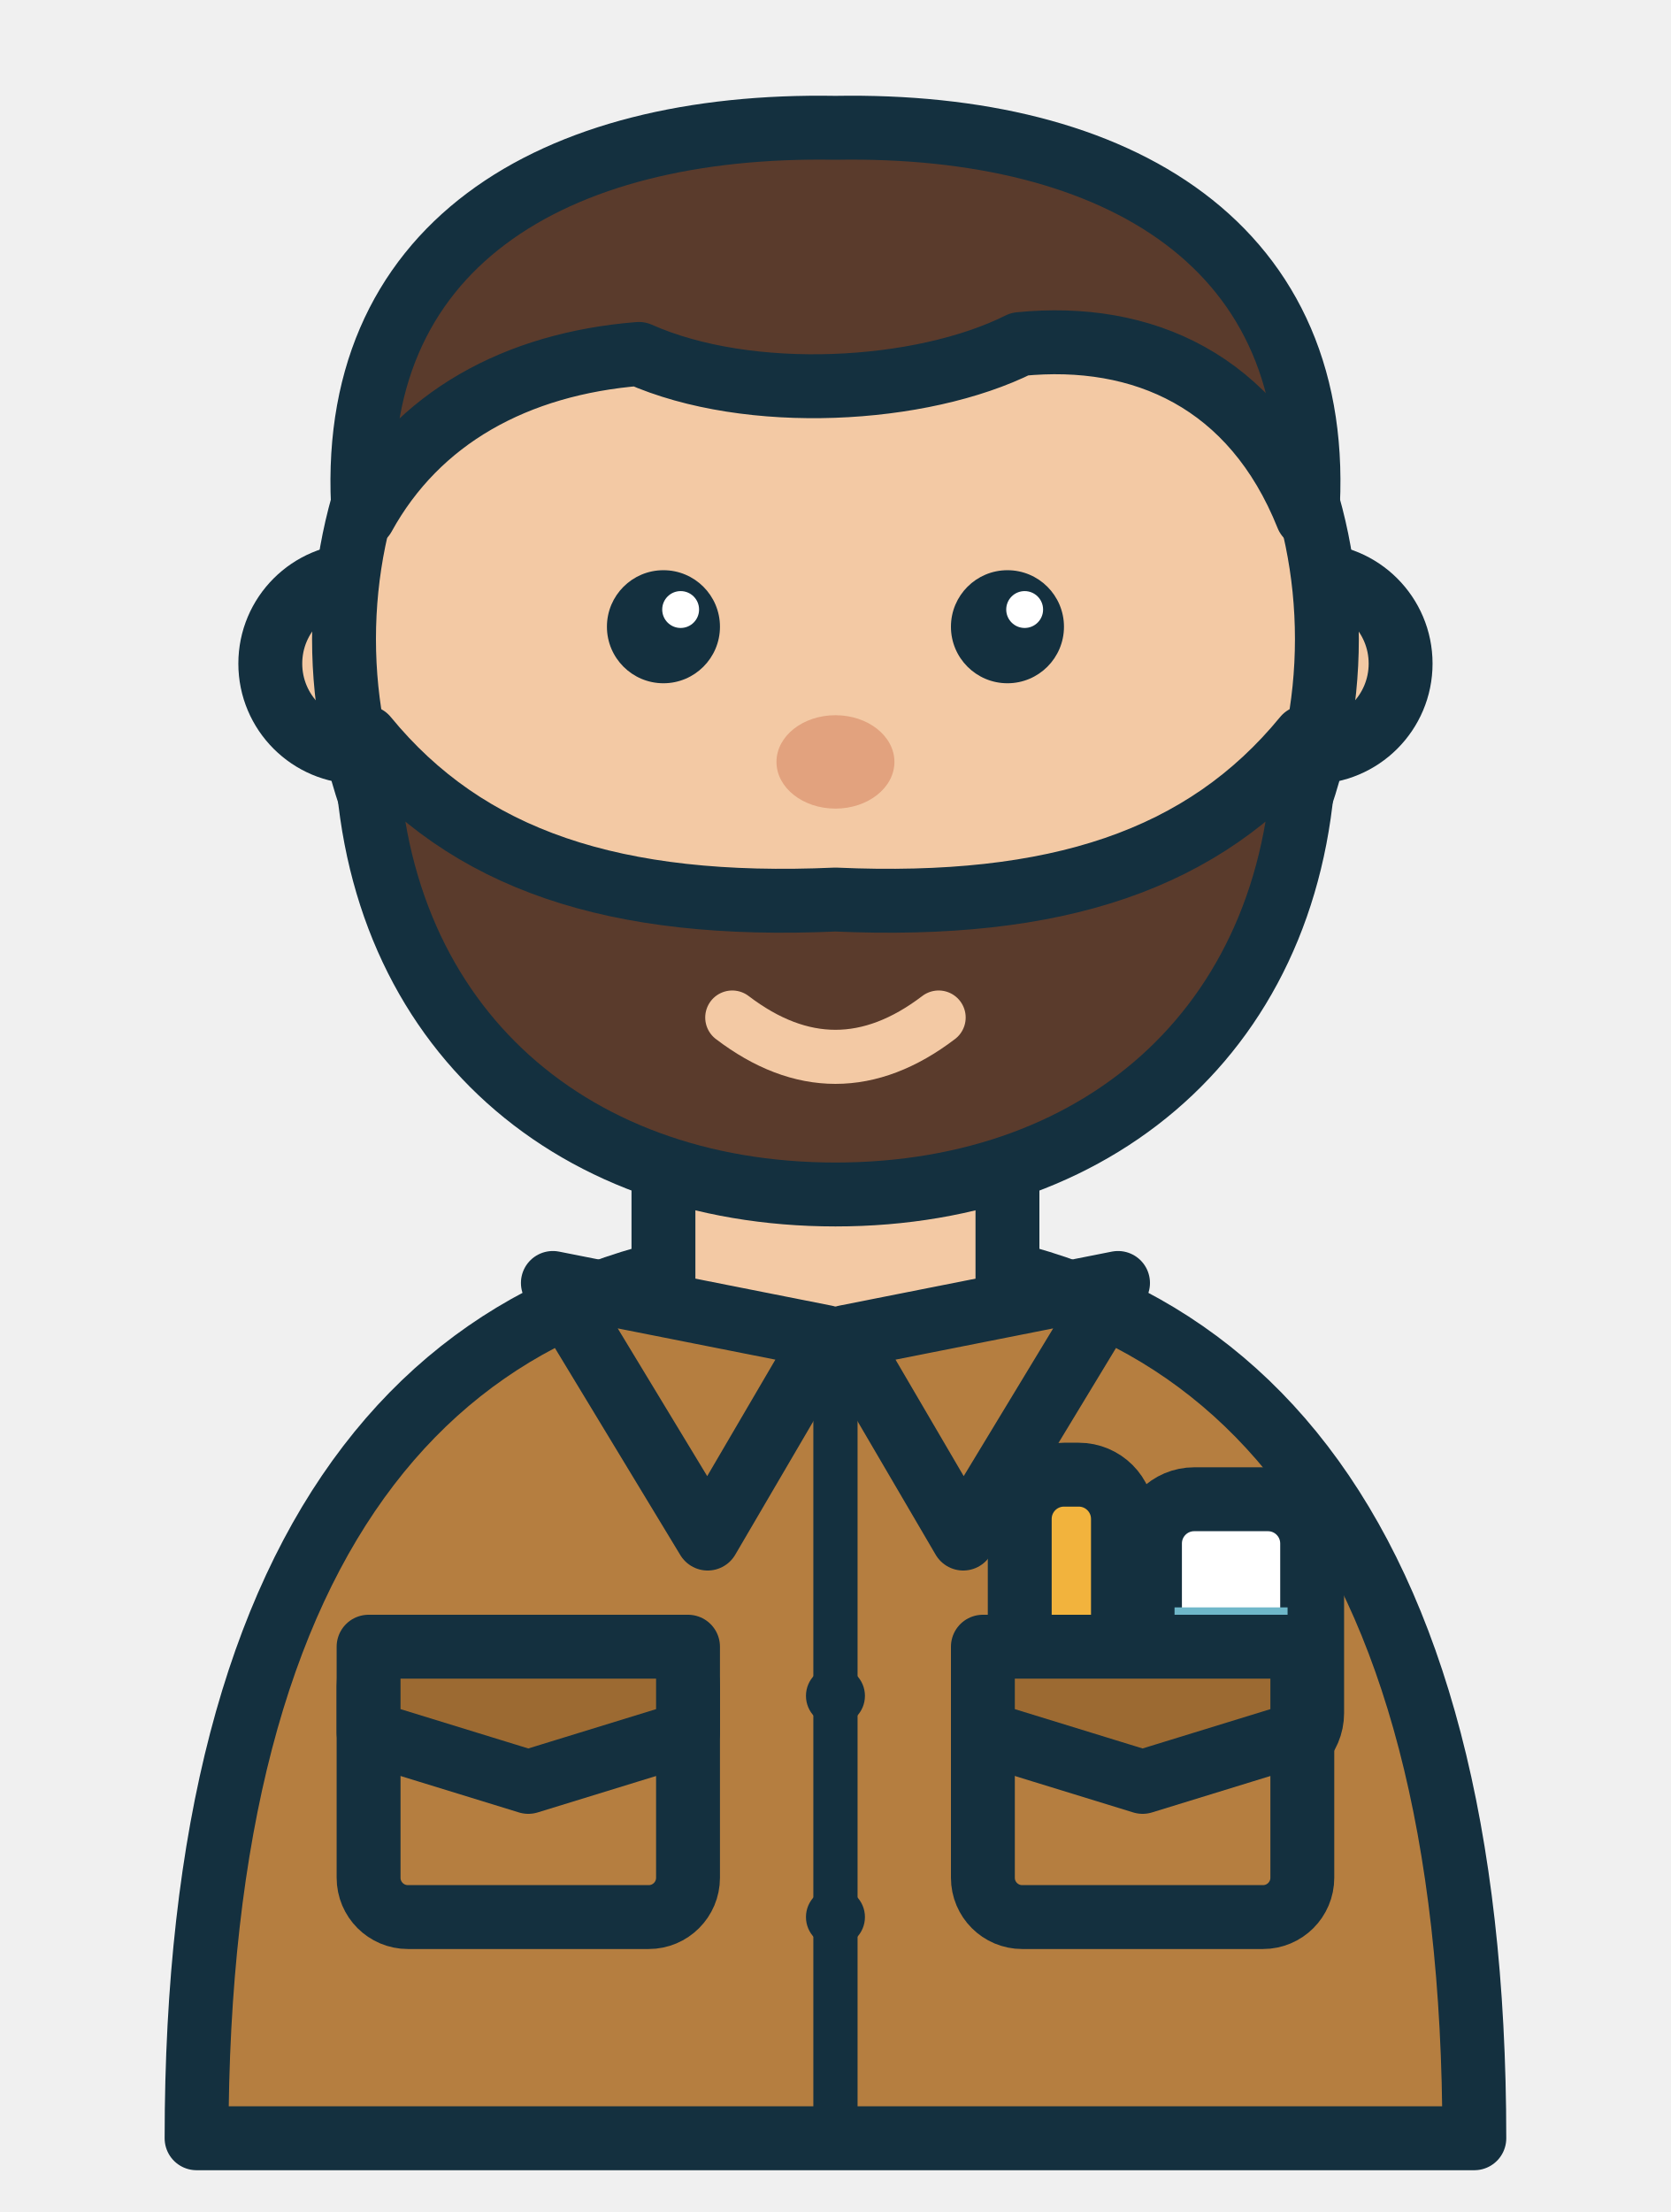
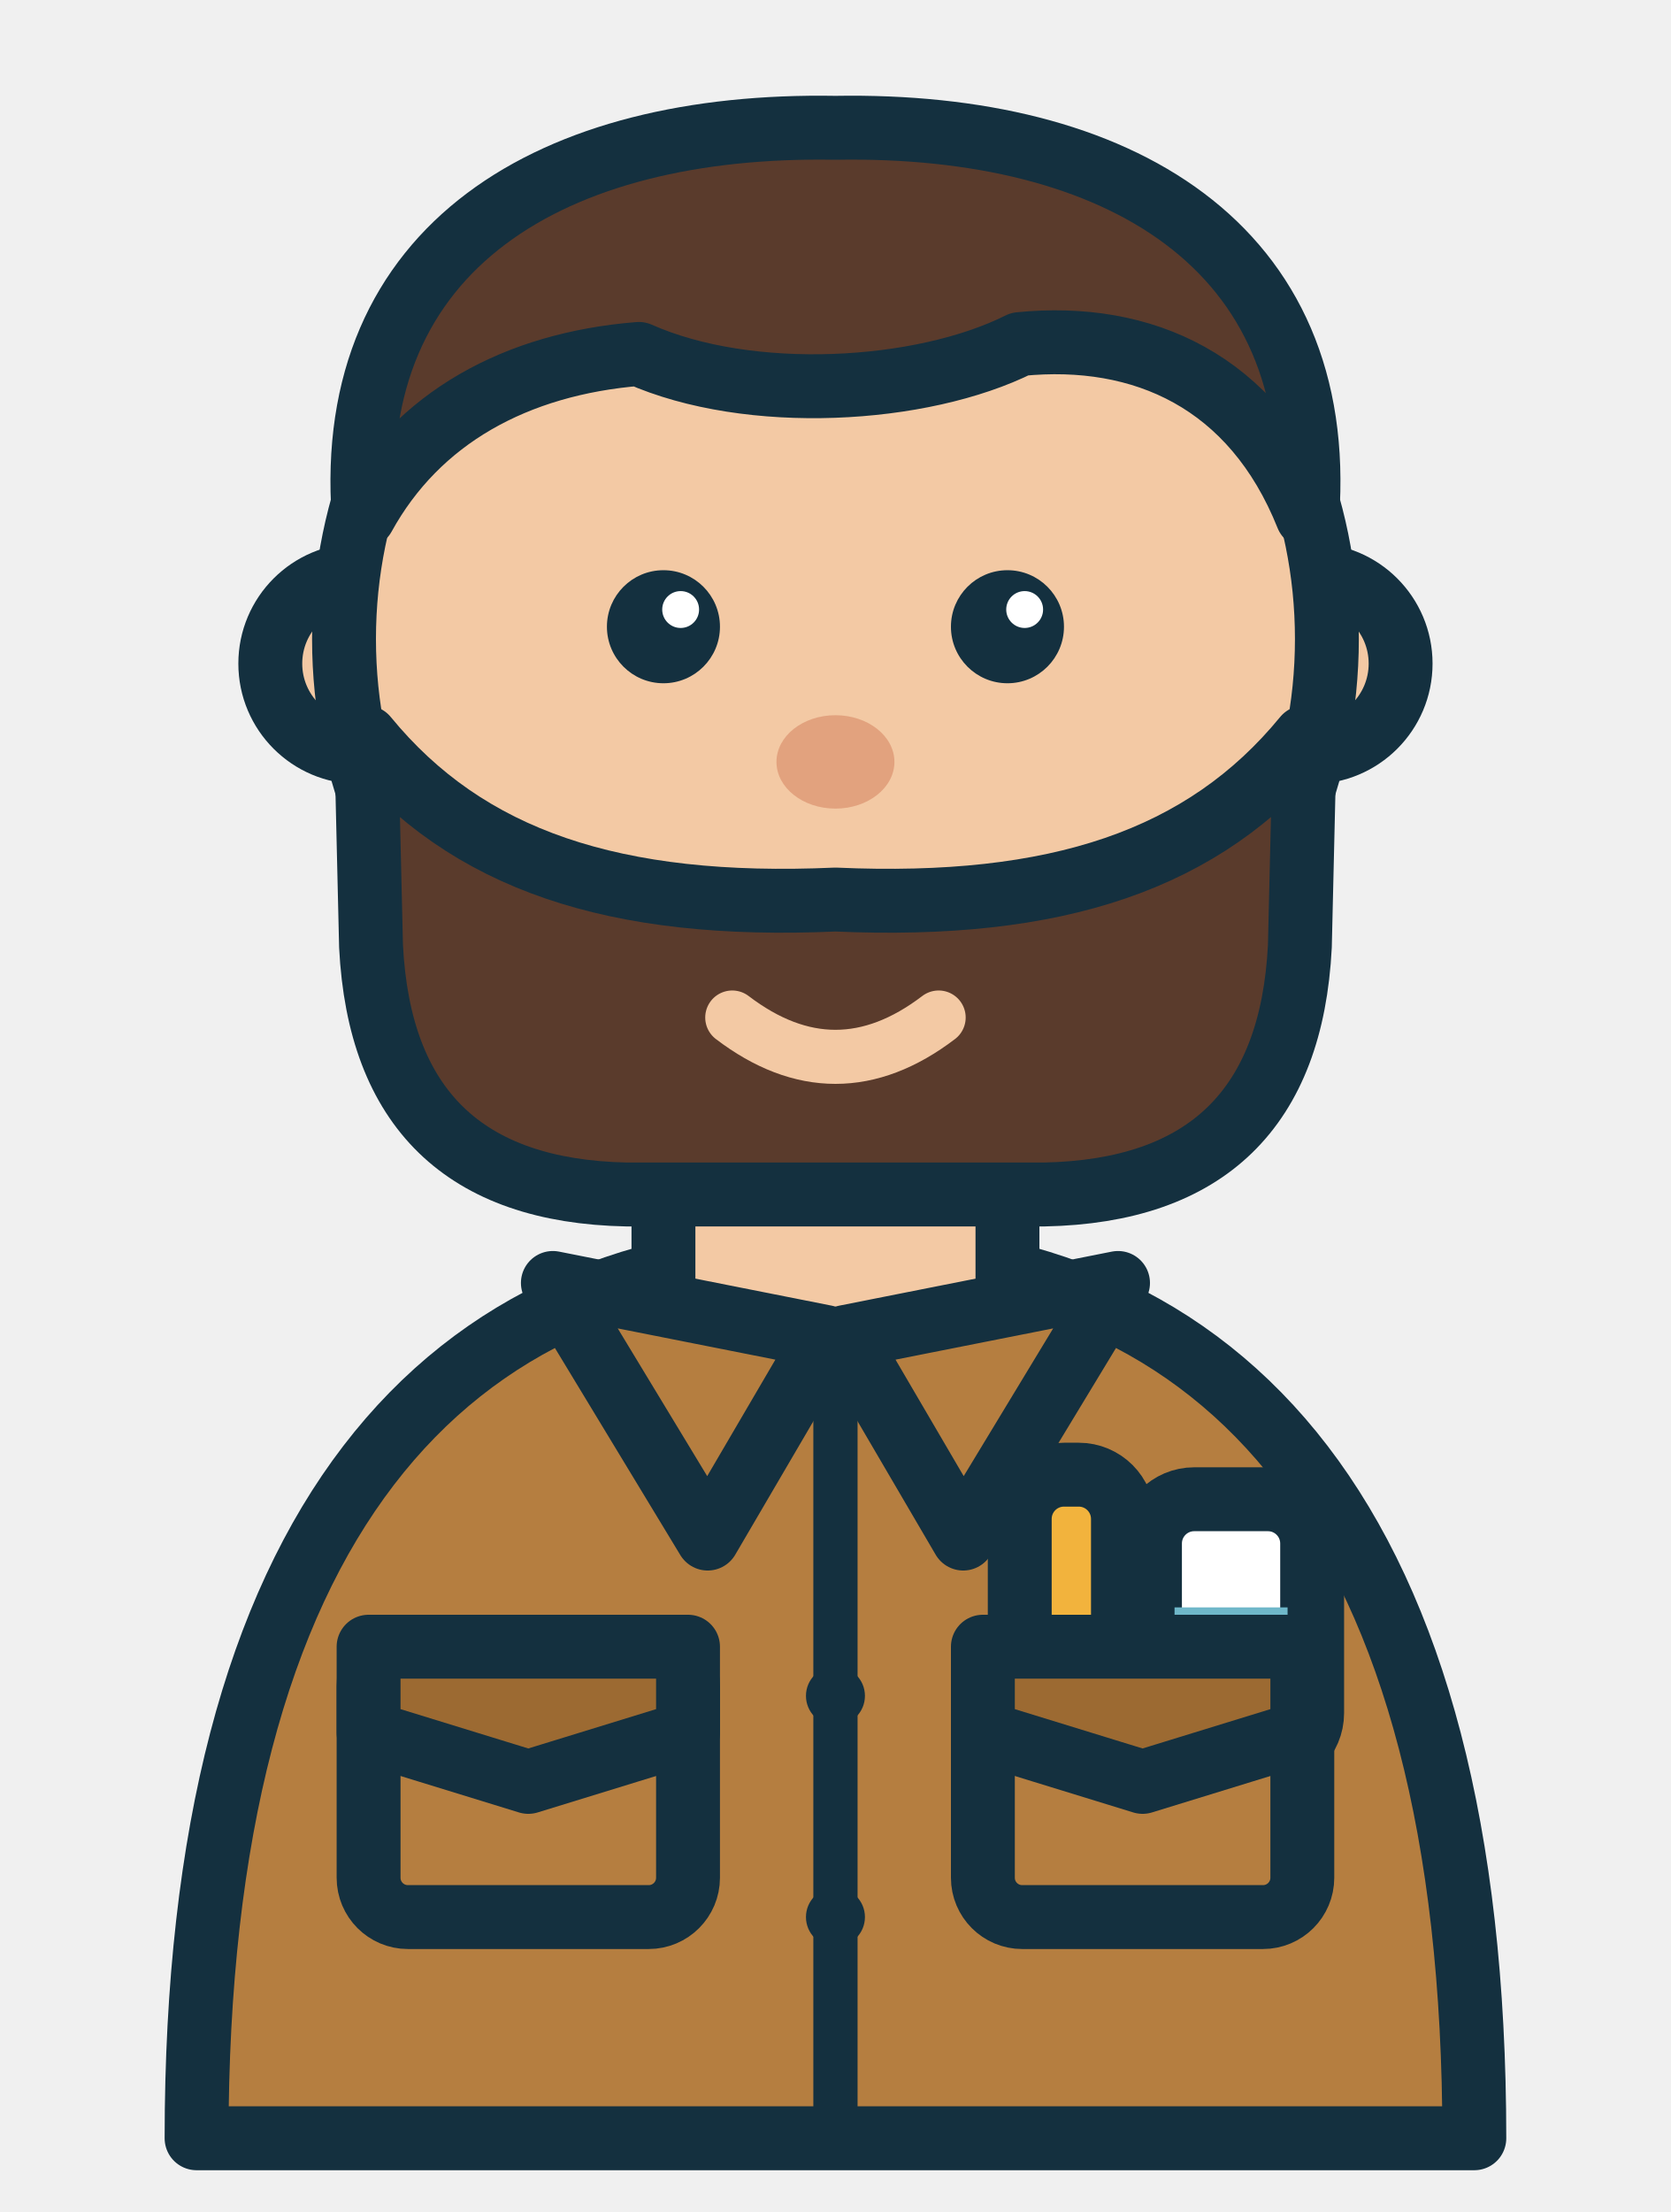
<svg xmlns="http://www.w3.org/2000/svg" viewBox="16 26 68 90" class="scientist">
  <style>
    .sc-line { stroke: #14303F; stroke-width: 2.6; stroke-linejoin: round; stroke-linecap: round; }
  </style>
  <path class="sc-line" d="M24 113 C24 88 34 77 50 77 C66 77 76 88 76 113 Z" fill="#B57E40" />
  <rect class="sc-line" x="43" y="68" width="14" height="14" rx="3" fill="#F3C9A4" />
  <path class="sc-line" d="M38.5 78.2 L49.6 80.4 L44.8 88.6 Z" fill="#B57E40" stroke-width="2.2" />
  <path class="sc-line" d="M61.5 78.2 L50.4 80.4 L55.2 88.6 Z" fill="#B57E40" stroke-width="2.2" />
  <path d="M50 81 V112" stroke="#14303F" stroke-width="1.8" stroke-linecap="round" />
  <circle cx="50" cy="95" r="1.2" fill="#14303F" />
  <circle cx="50" cy="104" r="1.2" fill="#14303F" />
  <rect class="sc-line" x="31" y="93" width="13" height="11" rx="1.6" fill="#B57E40" stroke-width="2" />
  <path class="sc-line" d="M31 93 H44 V96.5 L37.5 98.5 L31 96.5 Z" fill="#9C6A32" stroke-width="2" />
  <rect class="sc-line" x="57.5" y="86" width="4.2" height="10" rx="1.8" fill="#F2B33D" stroke-width="1.8" />
  <rect class="sc-line" x="62.8" y="87" width="6.6" height="10.5" rx="1.8" fill="#FFFFFF" stroke-width="1.8" />
  <rect x="63.8" y="91.4" width="4.6" height="3.6" fill="#6FB7C9" />
  <rect class="sc-line" x="56" y="93" width="13" height="11" rx="1.6" fill="#B57E40" stroke-width="2" />
  <path class="sc-line" d="M56 93 H69 V96.5 L62.5 98.5 L56 96.5 Z" fill="#9C6A32" stroke-width="2" />
  <circle class="sc-line" cx="30.6" cy="53" r="3.6" fill="#F3C9A4" stroke-width="2.2" />
  <circle class="sc-line" cx="69.4" cy="53" r="3.6" fill="#F3C9A4" stroke-width="2.2" />
  <circle class="sc-line" cx="50" cy="52" r="20" fill="#F3C9A4" />
  <path class="sc-line" d="M30.8 47 C30 36 38.5 31 50 31.2 C61.5 31 70 36 69.2 47 C67 41.5 62.5 39.5 57.5 40 C53.5 42 46.5 42.4 42 40.4 C37 40.8 33 43 30.8 47 Z" fill="#5A3B2C" />
-   <path class="sc-line" d="M30.9 56 C31 67.5 39 74.6 50 74.6 C61 74.6 69 67.5 69.1 56 C65 61 59 63 50 62.6 C41 63 35 61 30.9 56 Z" fill="#5A3B2C" />
+   <path class="sc-line" d="M30.9 56 L31.1 64.5 Q31.6 74.4 41.5 74.6 L58.5 74.6 Q68.4 74.4 68.9 64.5 L69.1 56 C65 61 59 63 50 62.6 C41 63 35 61 30.9 56 Z" fill="#5A3B2C" />
  <path d="M45.8 67.4 q4.2 3.2 8.4 0" fill="none" stroke="#F3C9A4" stroke-width="2.2" stroke-linecap="round" />
  <circle cx="43" cy="51.5" r="2.3" fill="#14303F" />
  <circle cx="43.7" cy="50.8" r="0.75" fill="#FFFFFF" />
  <circle cx="57" cy="51.5" r="2.3" fill="#14303F" />
  <circle cx="57.7" cy="50.8" r="0.75" fill="#FFFFFF" />
  <ellipse cx="50" cy="57" rx="2.4" ry="1.9" fill="#E2A27E" />
</svg>
